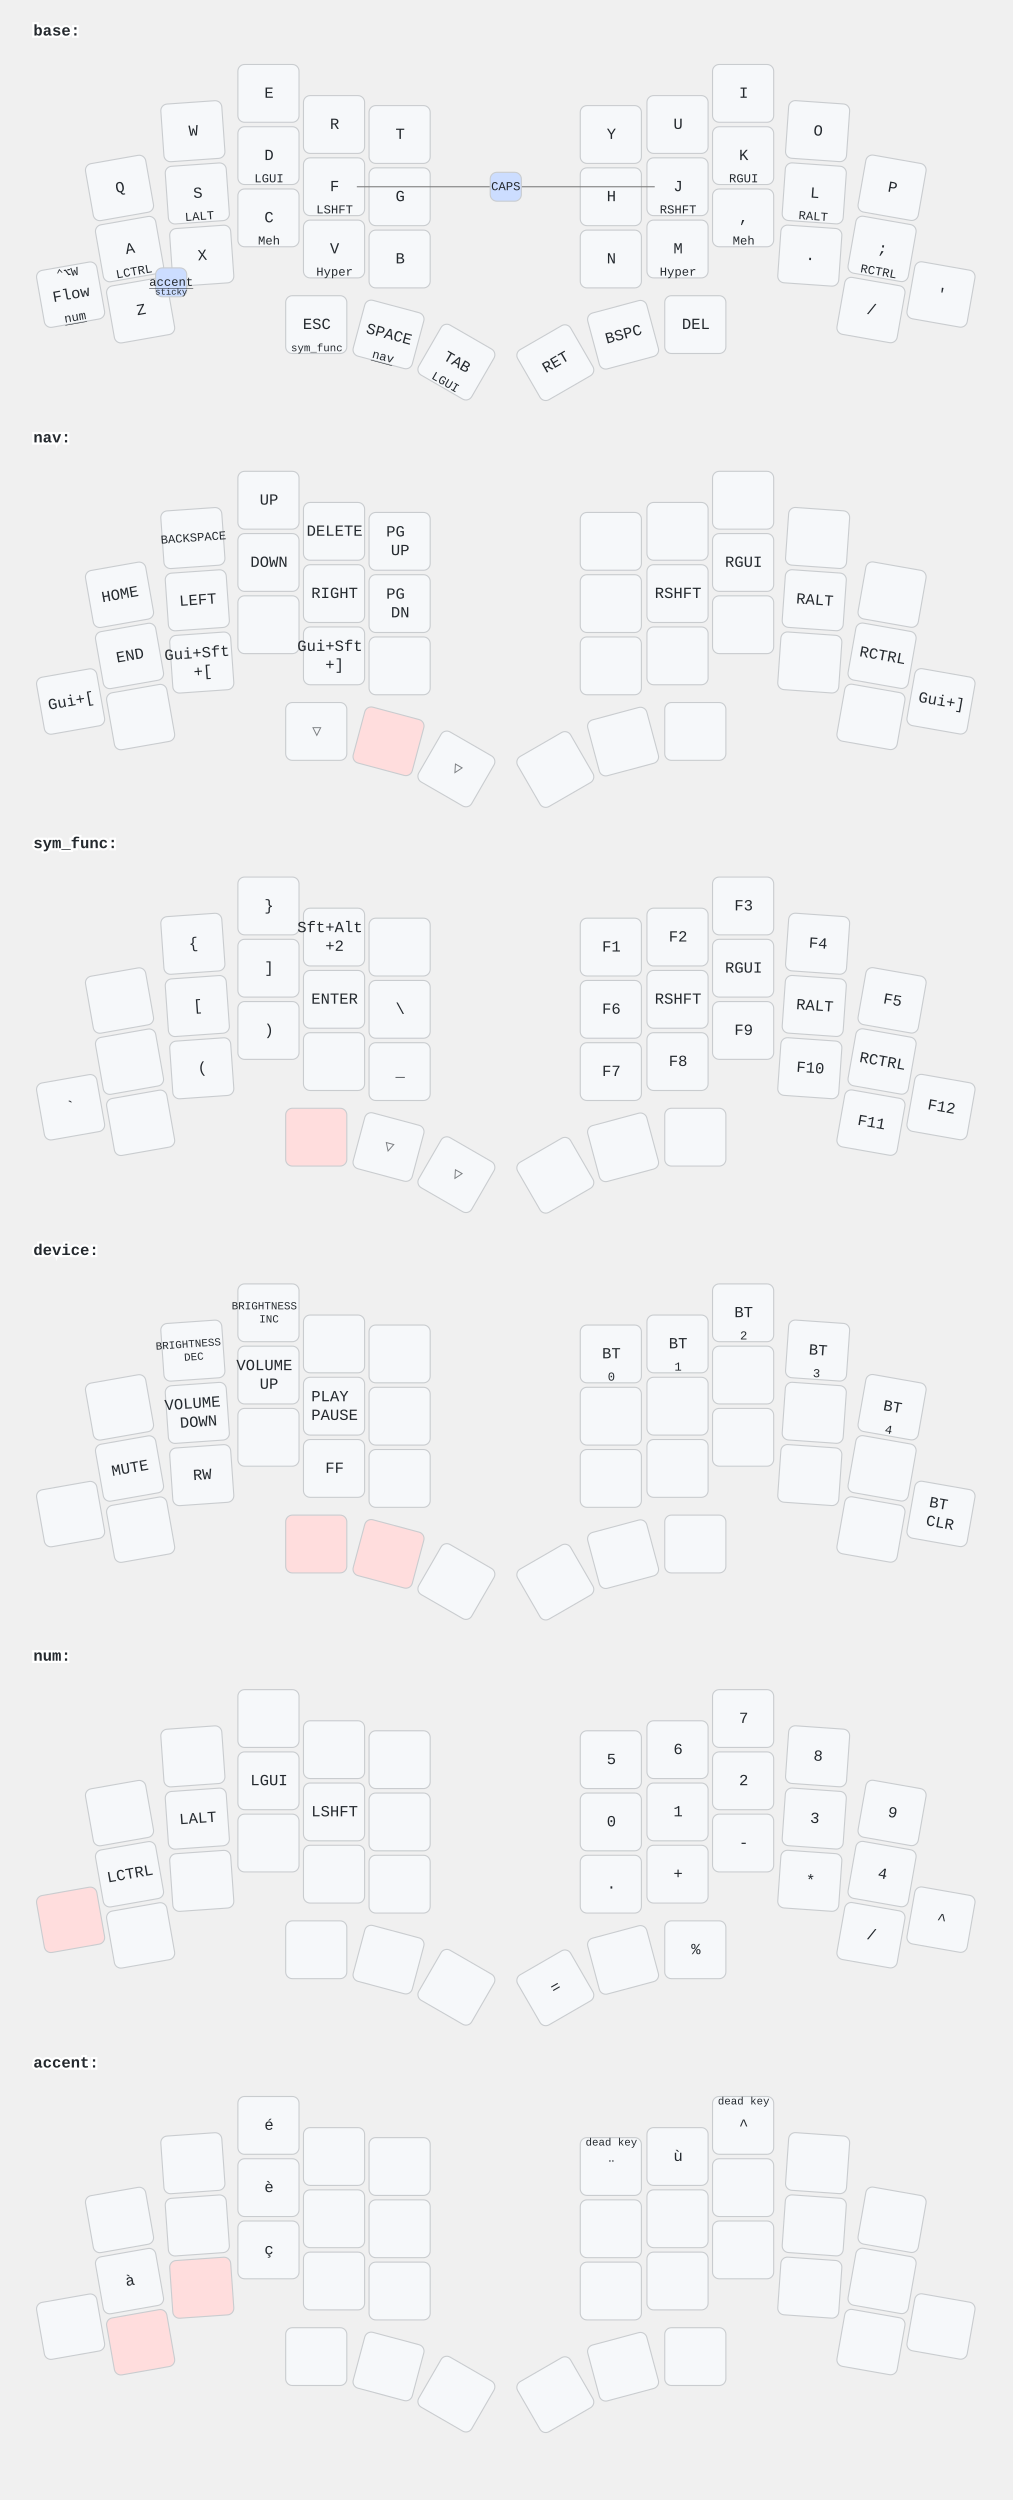
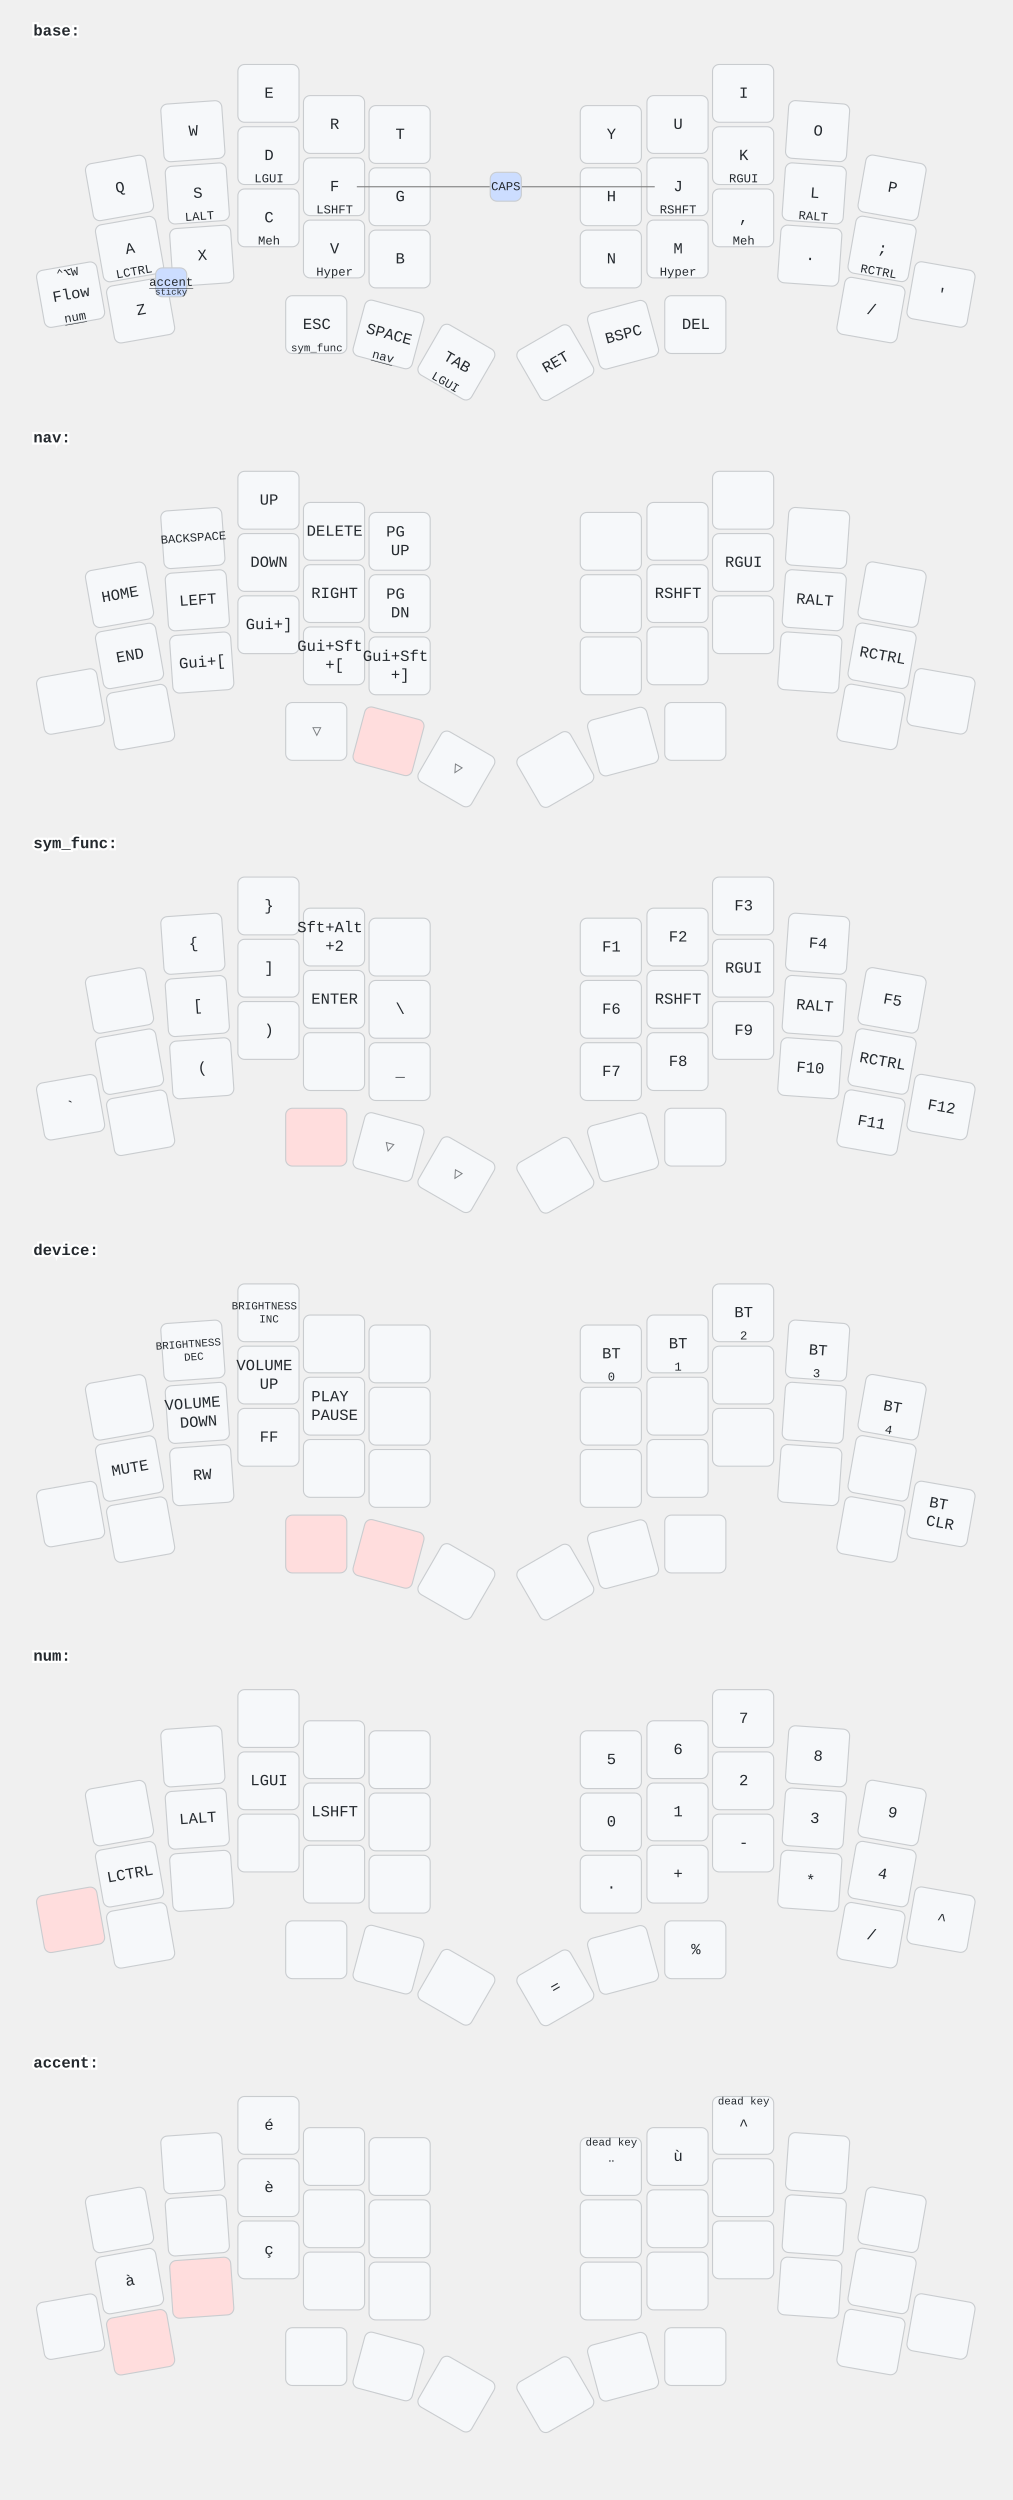
<svg xmlns="http://www.w3.org/2000/svg" width="911" height="2249" viewBox="0 0 911 2249" class="keymap">
  <style>/* inherit to force styles through use tags */
svg path {
    fill: inherit;
}

/* font and background color specifications */
svg.keymap {
    font-family: SFMono-Regular,Consolas,Liberation Mono,Menlo,monospace;
    font-size: 14px;
    font-kerning: normal;
    text-rendering: optimizeLegibility;
    fill: #24292e;
}

/* default key styling */
rect.key {
    fill: #f6f8fa;
}

rect.key, rect.combo {
    stroke: #c9cccf;
    stroke-width: 1;
}

/* default key side styling, only used is draw_key_sides is set */
rect.side {
    filter: brightness(90%);
}

/* color accent for combo boxes */
rect.combo, rect.combo-separate {
    fill: #cdf;
}

/* color accent for held keys */
rect.held, rect.combo.held {
    fill: #fdd;
}

/* color accent for ghost (optional) keys */
rect.ghost, rect.combo.ghost {
    stroke-dasharray: 4, 4;
    stroke-width: 2;
}

text {
    text-anchor: middle;
    dominant-baseline: middle;
}

/* styling for layer labels */
text.label {
    font-weight: bold;
    text-anchor: start;
    stroke: white;
    stroke-width: 4;
    paint-order: stroke;
}

/* styling for optional footer */
text.footer {
    text-anchor: end;
    dominant-baseline: auto;
    stroke: white;
    stroke-width: 4;
    paint-order: stroke;
}

/* styling for combo tap, and key non-tap label text */
text.combo, text.hold, text.shifted, text.left, text.right, text.tl, text.tr, text.bl, text.br {
    font-size: 11px;
}

text.hold, text.bl, text.br {
    text-anchor: middle;
    dominant-baseline: auto;
}

text.shifted, text.tl, text.tr {
    text-anchor: middle;
    dominant-baseline: hanging;
}

text.left, text.tl, text.bl {
    text-anchor: start;
}

text.right, text.tr, text.br {
    text-anchor: end;
}

text.layer-activator {
    text-decoration: underline;
}

/* styling for hold/shifted label text in combo box */
text.combo.hold, text.combo.shifted, text.combo.left, text.combo.right {
    font-size: 8px;
}

/* lighter symbol for transparent keys */
text.trans {
    fill: #7b7e81;
}

/* styling for combo dendrons */
path.combo {
    stroke-width: 1;
    stroke: gray;
    fill: none;
}

/* Start Tabler Icons Cleanup */
/* cannot use height/width with glyphs */
.icon-tabler &gt; path {
    fill: inherit;
    stroke: inherit;
    stroke-width: 2;
}
/* hide tabler's default box */
.icon-tabler &gt; path[stroke="none"][fill="none"] {
    visibility: hidden;
}
/* End Tabler Icons Cleanup */
</style>
  <g transform="translate(30, 0)" class="layer-base">
    <text x="0" y="28" class="label" id="base">base:</text>
    <g transform="translate(0, 56)">
      <g transform="translate(78, 113) rotate(-10.0)" class="key keypos-0">
        <rect rx="6" ry="6" x="-28" y="-26" width="55" height="52" class="key" />
        <text x="0" y="0" class="key tap">Q</text>
      </g>
      <g transform="translate(144, 62) rotate(-4.0)" class="key keypos-1">
        <rect rx="6" ry="6" x="-28" y="-26" width="55" height="52" class="key" />
        <text x="0" y="0" class="key tap">W</text>
      </g>
      <g transform="translate(212, 28)" class="key keypos-2">
        <rect rx="6" ry="6" x="-28" y="-26" width="55" height="52" class="key" />
        <text x="0" y="0" class="key tap">E</text>
      </g>
      <g transform="translate(271, 56)" class="key keypos-3">
        <rect rx="6" ry="6" x="-28" y="-26" width="55" height="52" class="key" />
        <text x="0" y="0" class="key tap">R</text>
      </g>
      <g transform="translate(330, 65)" class="key keypos-4">
        <rect rx="6" ry="6" x="-28" y="-26" width="55" height="52" class="key" />
        <text x="0" y="0" class="key tap">T</text>
      </g>
      <g transform="translate(520, 65)" class="key keypos-5">
        <rect rx="6" ry="6" x="-28" y="-26" width="55" height="52" class="key" />
        <text x="0" y="0" class="key tap">Y</text>
      </g>
      <g transform="translate(580, 56)" class="key keypos-6">
        <rect rx="6" ry="6" x="-28" y="-26" width="55" height="52" class="key" />
        <text x="0" y="0" class="key tap">U</text>
      </g>
      <g transform="translate(639, 28)" class="key keypos-7">
        <rect rx="6" ry="6" x="-28" y="-26" width="55" height="52" class="key" />
        <text x="0" y="0" class="key tap">I</text>
      </g>
      <g transform="translate(706, 62) rotate(4.0)" class="key keypos-8">
        <rect rx="6" ry="6" x="-28" y="-26" width="55" height="52" class="key" />
        <text x="0" y="0" class="key tap">O</text>
      </g>
      <g transform="translate(773, 113) rotate(10.0)" class="key keypos-9">
        <rect rx="6" ry="6" x="-28" y="-26" width="55" height="52" class="key" />
        <text x="0" y="0" class="key tap">P</text>
      </g>
      <g transform="translate(87, 168) rotate(-10.0)" class="key keypos-10">
        <rect rx="6" ry="6" x="-28" y="-26" width="55" height="52" class="key" />
        <text x="0" y="0" class="key tap">A</text>
        <text x="0" y="24" class="key hold">LCTRL</text>
      </g>
      <g transform="translate(148, 118) rotate(-4.0)" class="key keypos-11">
        <rect rx="6" ry="6" x="-28" y="-26" width="55" height="52" class="key" />
        <text x="0" y="0" class="key tap">S</text>
        <text x="0" y="24" class="key hold">LALT</text>
      </g>
      <g transform="translate(212, 84)" class="key keypos-12">
        <rect rx="6" ry="6" x="-28" y="-26" width="55" height="52" class="key" />
        <text x="0" y="0" class="key tap">D</text>
        <text x="0" y="24" class="key hold">LGUI</text>
      </g>
      <g transform="translate(271, 112)" class="key keypos-13">
        <rect rx="6" ry="6" x="-28" y="-26" width="55" height="52" class="key" />
        <text x="0" y="0" class="key tap">F</text>
        <text x="0" y="24" class="key hold">LSHFT</text>
      </g>
      <g transform="translate(330, 121)" class="key keypos-14">
        <rect rx="6" ry="6" x="-28" y="-26" width="55" height="52" class="key" />
        <text x="0" y="0" class="key tap">G</text>
      </g>
      <g transform="translate(520, 121)" class="key keypos-15">
        <rect rx="6" ry="6" x="-28" y="-26" width="55" height="52" class="key" />
        <text x="0" y="0" class="key tap">H</text>
      </g>
      <g transform="translate(580, 112)" class="key keypos-16">
        <rect rx="6" ry="6" x="-28" y="-26" width="55" height="52" class="key" />
        <text x="0" y="0" class="key tap">J</text>
        <text x="0" y="24" class="key hold">RSHFT</text>
      </g>
      <g transform="translate(639, 84)" class="key keypos-17">
        <rect rx="6" ry="6" x="-28" y="-26" width="55" height="52" class="key" />
        <text x="0" y="0" class="key tap">K</text>
        <text x="0" y="24" class="key hold">RGUI</text>
      </g>
      <g transform="translate(703, 118) rotate(4.0)" class="key keypos-18">
        <rect rx="6" ry="6" x="-28" y="-26" width="55" height="52" class="key" />
        <text x="0" y="0" class="key tap">L</text>
        <text x="0" y="24" class="key hold">RALT</text>
      </g>
      <g transform="translate(764, 168) rotate(10.0)" class="key keypos-19">
        <rect rx="6" ry="6" x="-28" y="-26" width="55" height="52" class="key" />
        <text x="0" y="0" class="key tap">;</text>
        <text x="0" y="24" class="key hold">RCTRL</text>
      </g>
      <g transform="translate(34, 209) rotate(-10.0)" class="key keypos-20">
        <rect rx="6" ry="6" x="-28" y="-26" width="55" height="52" class="key" />
        <text x="0" y="0" class="key tap">Flow</text>
        <a href="#num">
          <text x="0" y="24" class="key hold layer-activator">num</text>
        </a>
        <text x="0" y="-24" class="key shifted">⌃⌥W</text>
      </g>
      <g transform="translate(97, 223) rotate(-10.0)" class="key keypos-21">
        <rect rx="6" ry="6" x="-28" y="-26" width="55" height="52" class="key" />
        <text x="0" y="0" class="key tap">Z</text>
      </g>
      <g transform="translate(152, 174) rotate(-4.0)" class="key keypos-22">
        <rect rx="6" ry="6" x="-28" y="-26" width="55" height="52" class="key" />
        <text x="0" y="0" class="key tap">X</text>
      </g>
      <g transform="translate(212, 140)" class="key keypos-23">
        <rect rx="6" ry="6" x="-28" y="-26" width="55" height="52" class="key" />
        <text x="0" y="0" class="key tap">C</text>
        <text x="0" y="24" class="key hold">Meh</text>
      </g>
      <g transform="translate(271, 168)" class="key keypos-24">
        <rect rx="6" ry="6" x="-28" y="-26" width="55" height="52" class="key" />
        <text x="0" y="0" class="key tap">V</text>
        <text x="0" y="24" class="key hold">Hyper</text>
      </g>
      <g transform="translate(330, 177)" class="key keypos-25">
        <rect rx="6" ry="6" x="-28" y="-26" width="55" height="52" class="key" />
        <text x="0" y="0" class="key tap">B</text>
      </g>
      <g transform="translate(520, 177)" class="key keypos-26">
        <rect rx="6" ry="6" x="-28" y="-26" width="55" height="52" class="key" />
        <text x="0" y="0" class="key tap">N</text>
      </g>
      <g transform="translate(580, 168)" class="key keypos-27">
        <rect rx="6" ry="6" x="-28" y="-26" width="55" height="52" class="key" />
        <text x="0" y="0" class="key tap">M</text>
        <text x="0" y="24" class="key hold">Hyper</text>
      </g>
      <g transform="translate(639, 140)" class="key keypos-28">
        <rect rx="6" ry="6" x="-28" y="-26" width="55" height="52" class="key" />
        <text x="0" y="0" class="key tap">,</text>
        <text x="0" y="24" class="key hold">Meh</text>
      </g>
      <g transform="translate(699, 174) rotate(4.0)" class="key keypos-29">
        <rect rx="6" ry="6" x="-28" y="-26" width="55" height="52" class="key" />
        <text x="0" y="0" class="key tap">.</text>
      </g>
      <g transform="translate(754, 223) rotate(10.0)" class="key keypos-30">
        <rect rx="6" ry="6" x="-28" y="-26" width="55" height="52" class="key" />
        <text x="0" y="0" class="key tap">/</text>
      </g>
      <g transform="translate(817, 209) rotate(10.0)" class="key keypos-31">
        <rect rx="6" ry="6" x="-28" y="-26" width="55" height="52" class="key" />
        <text x="0" y="0" class="key tap">'</text>
      </g>
      <g transform="translate(255, 236)" class="key keypos-32">
        <rect rx="6" ry="6" x="-28" y="-26" width="55" height="52" class="key" />
        <text x="0" y="0" class="key tap">ESC</text>
        <a href="#sym_func">
          <text x="0" y="24" class="key hold layer-activator">
            <tspan style="font-size: 88%">sym_func</tspan>
          </text>
        </a>
      </g>
      <g transform="translate(320, 245) rotate(15.0)" class="key keypos-33">
        <rect rx="6" ry="6" x="-28" y="-26" width="55" height="52" class="key" />
        <text x="0" y="0" class="key tap">SPACE</text>
        <a href="#nav">
          <text x="0" y="24" class="key hold layer-activator">nav</text>
        </a>
      </g>
      <g transform="translate(381, 270) rotate(30.0)" class="key keypos-34">
        <rect rx="6" ry="6" x="-28" y="-26" width="55" height="52" class="key" />
        <text x="0" y="0" class="key tap">TAB</text>
        <text x="0" y="24" class="key hold">LGUI</text>
      </g>
      <g transform="translate(470, 270) rotate(-30.0)" class="key keypos-35">
        <rect rx="6" ry="6" x="-28" y="-26" width="55" height="52" class="key" />
        <text x="0" y="0" class="key tap">RET</text>
      </g>
      <g transform="translate(531, 245) rotate(-15.0)" class="key keypos-36">
        <rect rx="6" ry="6" x="-28" y="-26" width="55" height="52" class="key" />
        <text x="0" y="0" class="key tap">BSPC</text>
      </g>
      <g transform="translate(596, 236)" class="key keypos-37">
        <rect rx="6" ry="6" x="-28" y="-26" width="55" height="52" class="key" />
        <text x="0" y="0" class="key tap">DEL</text>
      </g>
      <g class="combo combopos-0">
        <path d="M425,112 l-134,0" class="combo" />
        <path d="M425,112 l134,0" class="combo" />
        <rect rx="6" ry="6" x="411" y="99" width="28" height="26" class="combo" />
        <text x="425" y="112" class="combo tap">CAPS</text>
      </g>
      <g class="combo combopos-1">
        <rect rx="6" ry="6" x="110" y="185" width="28" height="26" class="combo" />
        <a href="#accent">
          <text x="124" y="198" class="combo tap layer-activator">accent</text>
        </a>
        <text x="124" y="209" class="combo hold">sticky</text>
      </g>
    </g>
  </g>
  <g transform="translate(30, 366)" class="layer-nav">
    <text x="0" y="28" class="label" id="nav">nav:</text>
    <g transform="translate(0, 56)">
      <g transform="translate(78, 113) rotate(-10.0)" class="key keypos-0">
        <rect rx="6" ry="6" x="-28" y="-26" width="55" height="52" class="key" />
        <text x="0" y="0" class="key tap">HOME</text>
      </g>
      <g transform="translate(144, 62) rotate(-4.0)" class="key keypos-1">
        <rect rx="6" ry="6" x="-28" y="-26" width="55" height="52" class="key" />
        <text x="0" y="0" class="key tap">
          <tspan style="font-size: 78%">BACKSPACE</tspan>
        </text>
      </g>
      <g transform="translate(212, 28)" class="key keypos-2">
        <rect rx="6" ry="6" x="-28" y="-26" width="55" height="52" class="key" />
        <text x="0" y="0" class="key tap">UP</text>
      </g>
      <g transform="translate(271, 56)" class="key keypos-3">
        <rect rx="6" ry="6" x="-28" y="-26" width="55" height="52" class="key" />
        <text x="0" y="0" class="key tap">DELETE</text>
      </g>
      <g transform="translate(330, 65)" class="key keypos-4">
        <rect rx="6" ry="6" x="-28" y="-26" width="55" height="52" class="key" />
        <text x="0" y="0" class="key tap">
          <tspan x="0" dy="-0.6em">PG</tspan>
          <tspan x="0" dy="1.2em">UP</tspan>
        </text>
      </g>
      <g transform="translate(520, 65)" class="key keypos-5">
        <rect rx="6" ry="6" x="-28" y="-26" width="55" height="52" class="key" />
      </g>
      <g transform="translate(580, 56)" class="key keypos-6">
        <rect rx="6" ry="6" x="-28" y="-26" width="55" height="52" class="key" />
      </g>
      <g transform="translate(639, 28)" class="key keypos-7">
        <rect rx="6" ry="6" x="-28" y="-26" width="55" height="52" class="key" />
      </g>
      <g transform="translate(706, 62) rotate(4.0)" class="key keypos-8">
        <rect rx="6" ry="6" x="-28" y="-26" width="55" height="52" class="key" />
      </g>
      <g transform="translate(773, 113) rotate(10.0)" class="key keypos-9">
        <rect rx="6" ry="6" x="-28" y="-26" width="55" height="52" class="key" />
      </g>
      <g transform="translate(87, 168) rotate(-10.0)" class="key keypos-10">
        <rect rx="6" ry="6" x="-28" y="-26" width="55" height="52" class="key" />
        <text x="0" y="0" class="key tap">END</text>
      </g>
      <g transform="translate(148, 118) rotate(-4.0)" class="key keypos-11">
        <rect rx="6" ry="6" x="-28" y="-26" width="55" height="52" class="key" />
        <text x="0" y="0" class="key tap">LEFT</text>
      </g>
      <g transform="translate(212, 84)" class="key keypos-12">
        <rect rx="6" ry="6" x="-28" y="-26" width="55" height="52" class="key" />
        <text x="0" y="0" class="key tap">DOWN</text>
      </g>
      <g transform="translate(271, 112)" class="key keypos-13">
        <rect rx="6" ry="6" x="-28" y="-26" width="55" height="52" class="key" />
        <text x="0" y="0" class="key tap">RIGHT</text>
      </g>
      <g transform="translate(330, 121)" class="key keypos-14">
        <rect rx="6" ry="6" x="-28" y="-26" width="55" height="52" class="key" />
        <text x="0" y="0" class="key tap">
          <tspan x="0" dy="-0.6em">PG</tspan>
          <tspan x="0" dy="1.2em">DN</tspan>
        </text>
      </g>
      <g transform="translate(520, 121)" class="key keypos-15">
        <rect rx="6" ry="6" x="-28" y="-26" width="55" height="52" class="key" />
      </g>
      <g transform="translate(580, 112)" class="key keypos-16">
        <rect rx="6" ry="6" x="-28" y="-26" width="55" height="52" class="key" />
        <text x="0" y="0" class="key tap">RSHFT</text>
      </g>
      <g transform="translate(639, 84)" class="key keypos-17">
        <rect rx="6" ry="6" x="-28" y="-26" width="55" height="52" class="key" />
        <text x="0" y="0" class="key tap">RGUI</text>
      </g>
      <g transform="translate(703, 118) rotate(4.0)" class="key keypos-18">
        <rect rx="6" ry="6" x="-28" y="-26" width="55" height="52" class="key" />
        <text x="0" y="0" class="key tap">RALT</text>
      </g>
      <g transform="translate(764, 168) rotate(10.0)" class="key keypos-19">
        <rect rx="6" ry="6" x="-28" y="-26" width="55" height="52" class="key" />
        <text x="0" y="0" class="key tap">RCTRL</text>
      </g>
      <g transform="translate(34, 209) rotate(-10.0)" class="key keypos-20">
        <rect rx="6" ry="6" x="-28" y="-26" width="55" height="52" class="key" />
+       </g>
+       <g transform="translate(97, 223) rotate(-10.0)" class="key keypos-21">
+         <rect rx="6" ry="6" x="-28" y="-26" width="55" height="52" class="key" />
+       </g>
+       <g transform="translate(152, 174) rotate(-4.0)" class="key keypos-22">
+         <rect rx="6" ry="6" x="-28" y="-26" width="55" height="52" class="key" />
        <text x="0" y="0" class="key tap">Gui+[</text>
      </g>
-       <g transform="translate(97, 223) rotate(-10.0)" class="key keypos-21">
-         <rect rx="6" ry="6" x="-28" y="-26" width="55" height="52" class="key" />
-       </g>
-       <g transform="translate(152, 174) rotate(-4.0)" class="key keypos-22">
+       <g transform="translate(212, 140)" class="key keypos-23">
+         <rect rx="6" ry="6" x="-28" y="-26" width="55" height="52" class="key" />
+         <text x="0" y="0" class="key tap">Gui+]</text>
+       </g>
+       <g transform="translate(271, 168)" class="key keypos-24">
        <rect rx="6" ry="6" x="-28" y="-26" width="55" height="52" class="key" />
        <text x="0" y="0" class="key tap">
          <tspan x="0" dy="-0.6em">Gui+Sft</tspan>
          <tspan x="0" dy="1.2em">+[</tspan>
        </text>
      </g>
-       <g transform="translate(212, 140)" class="key keypos-23">
-         <rect rx="6" ry="6" x="-28" y="-26" width="55" height="52" class="key" />
-       </g>
-       <g transform="translate(271, 168)" class="key keypos-24">
+       <g transform="translate(330, 177)" class="key keypos-25">
        <rect rx="6" ry="6" x="-28" y="-26" width="55" height="52" class="key" />
        <text x="0" y="0" class="key tap">
          <tspan x="0" dy="-0.6em">Gui+Sft</tspan>
          <tspan x="0" dy="1.2em">+]</tspan>
        </text>
      </g>
-       <g transform="translate(330, 177)" class="key keypos-25">
-         <rect rx="6" ry="6" x="-28" y="-26" width="55" height="52" class="key" />
-       </g>
      <g transform="translate(520, 177)" class="key keypos-26">
        <rect rx="6" ry="6" x="-28" y="-26" width="55" height="52" class="key" />
      </g>
      <g transform="translate(580, 168)" class="key keypos-27">
        <rect rx="6" ry="6" x="-28" y="-26" width="55" height="52" class="key" />
      </g>
      <g transform="translate(639, 140)" class="key keypos-28">
        <rect rx="6" ry="6" x="-28" y="-26" width="55" height="52" class="key" />
      </g>
      <g transform="translate(699, 174) rotate(4.0)" class="key keypos-29">
        <rect rx="6" ry="6" x="-28" y="-26" width="55" height="52" class="key" />
      </g>
      <g transform="translate(754, 223) rotate(10.0)" class="key keypos-30">
        <rect rx="6" ry="6" x="-28" y="-26" width="55" height="52" class="key" />
      </g>
      <g transform="translate(817, 209) rotate(10.0)" class="key keypos-31">
        <rect rx="6" ry="6" x="-28" y="-26" width="55" height="52" class="key" />
-         <text x="0" y="0" class="key tap">Gui+]</text>
      </g>
      <g transform="translate(255, 236)" class="key trans keypos-32">
        <rect rx="6" ry="6" x="-28" y="-26" width="55" height="52" class="key trans" />
        <text x="0" y="0" class="key trans tap">▽</text>
      </g>
      <g transform="translate(320, 245) rotate(15.0)" class="key held keypos-33">
        <rect rx="6" ry="6" x="-28" y="-26" width="55" height="52" class="key held" />
      </g>
      <g transform="translate(381, 270) rotate(30.0)" class="key trans keypos-34">
        <rect rx="6" ry="6" x="-28" y="-26" width="55" height="52" class="key trans" />
        <text x="0" y="0" class="key trans tap">▽</text>
      </g>
      <g transform="translate(470, 270) rotate(-30.0)" class="key keypos-35">
        <rect rx="6" ry="6" x="-28" y="-26" width="55" height="52" class="key" />
      </g>
      <g transform="translate(531, 245) rotate(-15.0)" class="key keypos-36">
        <rect rx="6" ry="6" x="-28" y="-26" width="55" height="52" class="key" />
      </g>
      <g transform="translate(596, 236)" class="key keypos-37">
        <rect rx="6" ry="6" x="-28" y="-26" width="55" height="52" class="key" />
      </g>
    </g>
  </g>
  <g transform="translate(30, 731)" class="layer-sym_func">
    <text x="0" y="28" class="label" id="sym_func">sym_func:</text>
    <g transform="translate(0, 56)">
      <g transform="translate(78, 113) rotate(-10.0)" class="key keypos-0">
        <rect rx="6" ry="6" x="-28" y="-26" width="55" height="52" class="key" />
      </g>
      <g transform="translate(144, 62) rotate(-4.0)" class="key keypos-1">
        <rect rx="6" ry="6" x="-28" y="-26" width="55" height="52" class="key" />
        <text x="0" y="0" class="key tap">{</text>
      </g>
      <g transform="translate(212, 28)" class="key keypos-2">
        <rect rx="6" ry="6" x="-28" y="-26" width="55" height="52" class="key" />
        <text x="0" y="0" class="key tap">}</text>
      </g>
      <g transform="translate(271, 56)" class="key keypos-3">
        <rect rx="6" ry="6" x="-28" y="-26" width="55" height="52" class="key" />
        <text x="0" y="0" class="key tap">
          <tspan x="0" dy="-0.6em">Sft+Alt</tspan>
          <tspan x="0" dy="1.2em">+2</tspan>
        </text>
      </g>
      <g transform="translate(330, 65)" class="key keypos-4">
        <rect rx="6" ry="6" x="-28" y="-26" width="55" height="52" class="key" />
      </g>
      <g transform="translate(520, 65)" class="key keypos-5">
        <rect rx="6" ry="6" x="-28" y="-26" width="55" height="52" class="key" />
        <text x="0" y="0" class="key tap">F1</text>
      </g>
      <g transform="translate(580, 56)" class="key keypos-6">
        <rect rx="6" ry="6" x="-28" y="-26" width="55" height="52" class="key" />
        <text x="0" y="0" class="key tap">F2</text>
      </g>
      <g transform="translate(639, 28)" class="key keypos-7">
        <rect rx="6" ry="6" x="-28" y="-26" width="55" height="52" class="key" />
        <text x="0" y="0" class="key tap">F3</text>
      </g>
      <g transform="translate(706, 62) rotate(4.0)" class="key keypos-8">
        <rect rx="6" ry="6" x="-28" y="-26" width="55" height="52" class="key" />
        <text x="0" y="0" class="key tap">F4</text>
      </g>
      <g transform="translate(773, 113) rotate(10.0)" class="key keypos-9">
        <rect rx="6" ry="6" x="-28" y="-26" width="55" height="52" class="key" />
        <text x="0" y="0" class="key tap">F5</text>
      </g>
      <g transform="translate(87, 168) rotate(-10.0)" class="key keypos-10">
        <rect rx="6" ry="6" x="-28" y="-26" width="55" height="52" class="key" />
      </g>
      <g transform="translate(148, 118) rotate(-4.0)" class="key keypos-11">
        <rect rx="6" ry="6" x="-28" y="-26" width="55" height="52" class="key" />
        <text x="0" y="0" class="key tap">[</text>
      </g>
      <g transform="translate(212, 84)" class="key keypos-12">
        <rect rx="6" ry="6" x="-28" y="-26" width="55" height="52" class="key" />
        <text x="0" y="0" class="key tap">]</text>
      </g>
      <g transform="translate(271, 112)" class="key keypos-13">
        <rect rx="6" ry="6" x="-28" y="-26" width="55" height="52" class="key" />
        <text x="0" y="0" class="key tap">ENTER</text>
      </g>
      <g transform="translate(330, 121)" class="key keypos-14">
        <rect rx="6" ry="6" x="-28" y="-26" width="55" height="52" class="key" />
        <text x="0" y="0" class="key tap">\</text>
      </g>
      <g transform="translate(520, 121)" class="key keypos-15">
        <rect rx="6" ry="6" x="-28" y="-26" width="55" height="52" class="key" />
        <text x="0" y="0" class="key tap">F6</text>
      </g>
      <g transform="translate(580, 112)" class="key keypos-16">
        <rect rx="6" ry="6" x="-28" y="-26" width="55" height="52" class="key" />
        <text x="0" y="0" class="key tap">RSHFT</text>
      </g>
      <g transform="translate(639, 84)" class="key keypos-17">
        <rect rx="6" ry="6" x="-28" y="-26" width="55" height="52" class="key" />
        <text x="0" y="0" class="key tap">RGUI</text>
      </g>
      <g transform="translate(703, 118) rotate(4.0)" class="key keypos-18">
        <rect rx="6" ry="6" x="-28" y="-26" width="55" height="52" class="key" />
        <text x="0" y="0" class="key tap">RALT</text>
      </g>
      <g transform="translate(764, 168) rotate(10.0)" class="key keypos-19">
        <rect rx="6" ry="6" x="-28" y="-26" width="55" height="52" class="key" />
        <text x="0" y="0" class="key tap">RCTRL</text>
      </g>
      <g transform="translate(34, 209) rotate(-10.0)" class="key keypos-20">
        <rect rx="6" ry="6" x="-28" y="-26" width="55" height="52" class="key" />
        <text x="0" y="0" class="key tap">`</text>
      </g>
      <g transform="translate(97, 223) rotate(-10.0)" class="key keypos-21">
        <rect rx="6" ry="6" x="-28" y="-26" width="55" height="52" class="key" />
      </g>
      <g transform="translate(152, 174) rotate(-4.0)" class="key keypos-22">
        <rect rx="6" ry="6" x="-28" y="-26" width="55" height="52" class="key" />
        <text x="0" y="0" class="key tap">(</text>
      </g>
      <g transform="translate(212, 140)" class="key keypos-23">
        <rect rx="6" ry="6" x="-28" y="-26" width="55" height="52" class="key" />
        <text x="0" y="0" class="key tap">)</text>
      </g>
      <g transform="translate(271, 168)" class="key keypos-24">
        <rect rx="6" ry="6" x="-28" y="-26" width="55" height="52" class="key" />
      </g>
      <g transform="translate(330, 177)" class="key keypos-25">
        <rect rx="6" ry="6" x="-28" y="-26" width="55" height="52" class="key" />
        <text x="0" y="0" class="key tap">_</text>
      </g>
      <g transform="translate(520, 177)" class="key keypos-26">
        <rect rx="6" ry="6" x="-28" y="-26" width="55" height="52" class="key" />
        <text x="0" y="0" class="key tap">F7</text>
      </g>
      <g transform="translate(580, 168)" class="key keypos-27">
        <rect rx="6" ry="6" x="-28" y="-26" width="55" height="52" class="key" />
        <text x="0" y="0" class="key tap">F8</text>
      </g>
      <g transform="translate(639, 140)" class="key keypos-28">
        <rect rx="6" ry="6" x="-28" y="-26" width="55" height="52" class="key" />
        <text x="0" y="0" class="key tap">F9</text>
      </g>
      <g transform="translate(699, 174) rotate(4.0)" class="key keypos-29">
        <rect rx="6" ry="6" x="-28" y="-26" width="55" height="52" class="key" />
        <text x="0" y="0" class="key tap">F10</text>
      </g>
      <g transform="translate(754, 223) rotate(10.0)" class="key keypos-30">
        <rect rx="6" ry="6" x="-28" y="-26" width="55" height="52" class="key" />
        <text x="0" y="0" class="key tap">F11</text>
      </g>
      <g transform="translate(817, 209) rotate(10.0)" class="key keypos-31">
        <rect rx="6" ry="6" x="-28" y="-26" width="55" height="52" class="key" />
        <text x="0" y="0" class="key tap">F12</text>
      </g>
      <g transform="translate(255, 236)" class="key held keypos-32">
        <rect rx="6" ry="6" x="-28" y="-26" width="55" height="52" class="key held" />
      </g>
      <g transform="translate(320, 245) rotate(15.0)" class="key trans keypos-33">
        <rect rx="6" ry="6" x="-28" y="-26" width="55" height="52" class="key trans" />
        <text x="0" y="0" class="key trans tap">▽</text>
      </g>
      <g transform="translate(381, 270) rotate(30.0)" class="key trans keypos-34">
        <rect rx="6" ry="6" x="-28" y="-26" width="55" height="52" class="key trans" />
        <text x="0" y="0" class="key trans tap">▽</text>
      </g>
      <g transform="translate(470, 270) rotate(-30.0)" class="key keypos-35">
        <rect rx="6" ry="6" x="-28" y="-26" width="55" height="52" class="key" />
      </g>
      <g transform="translate(531, 245) rotate(-15.0)" class="key keypos-36">
        <rect rx="6" ry="6" x="-28" y="-26" width="55" height="52" class="key" />
      </g>
      <g transform="translate(596, 236)" class="key keypos-37">
        <rect rx="6" ry="6" x="-28" y="-26" width="55" height="52" class="key" />
      </g>
    </g>
  </g>
  <g transform="translate(30, 1097)" class="layer-device">
    <text x="0" y="28" class="label" id="device">device:</text>
    <g transform="translate(0, 56)">
      <g transform="translate(78, 113) rotate(-10.0)" class="key keypos-0">
        <rect rx="6" ry="6" x="-28" y="-26" width="55" height="52" class="key" />
      </g>
      <g transform="translate(144, 62) rotate(-4.0)" class="key keypos-1">
        <rect rx="6" ry="6" x="-28" y="-26" width="55" height="52" class="key" />
        <text x="0" y="0" class="key tap">
          <tspan x="0" dy="-0.6em" style="font-size: 70%">BRIGHTNESS</tspan>
          <tspan x="0" dy="1.2em" style="font-size: 70%">DEC</tspan>
        </text>
      </g>
      <g transform="translate(212, 28)" class="key keypos-2">
        <rect rx="6" ry="6" x="-28" y="-26" width="55" height="52" class="key" />
        <text x="0" y="0" class="key tap">
          <tspan x="0" dy="-0.6em" style="font-size: 70%">BRIGHTNESS</tspan>
          <tspan x="0" dy="1.2em" style="font-size: 70%">INC</tspan>
        </text>
      </g>
      <g transform="translate(271, 56)" class="key keypos-3">
        <rect rx="6" ry="6" x="-28" y="-26" width="55" height="52" class="key" />
      </g>
      <g transform="translate(330, 65)" class="key keypos-4">
        <rect rx="6" ry="6" x="-28" y="-26" width="55" height="52" class="key" />
      </g>
      <g transform="translate(520, 65)" class="key keypos-5">
        <rect rx="6" ry="6" x="-28" y="-26" width="55" height="52" class="key" />
        <text x="0" y="0" class="key tap">BT</text>
        <text x="0" y="24" class="key hold">0</text>
      </g>
      <g transform="translate(580, 56)" class="key keypos-6">
        <rect rx="6" ry="6" x="-28" y="-26" width="55" height="52" class="key" />
        <text x="0" y="0" class="key tap">BT</text>
        <text x="0" y="24" class="key hold">1</text>
      </g>
      <g transform="translate(639, 28)" class="key keypos-7">
        <rect rx="6" ry="6" x="-28" y="-26" width="55" height="52" class="key" />
        <text x="0" y="0" class="key tap">BT</text>
        <text x="0" y="24" class="key hold">2</text>
      </g>
      <g transform="translate(706, 62) rotate(4.0)" class="key keypos-8">
        <rect rx="6" ry="6" x="-28" y="-26" width="55" height="52" class="key" />
        <text x="0" y="0" class="key tap">BT</text>
        <text x="0" y="24" class="key hold">3</text>
      </g>
      <g transform="translate(773, 113) rotate(10.0)" class="key keypos-9">
        <rect rx="6" ry="6" x="-28" y="-26" width="55" height="52" class="key" />
        <text x="0" y="0" class="key tap">BT</text>
        <text x="0" y="24" class="key hold">4</text>
      </g>
      <g transform="translate(87, 168) rotate(-10.0)" class="key keypos-10">
        <rect rx="6" ry="6" x="-28" y="-26" width="55" height="52" class="key" />
        <text x="0" y="0" class="key tap">MUTE</text>
      </g>
      <g transform="translate(148, 118) rotate(-4.0)" class="key keypos-11">
        <rect rx="6" ry="6" x="-28" y="-26" width="55" height="52" class="key" />
        <text x="0" y="0" class="key tap">
          <tspan x="0" dy="-0.6em">VOLUME</tspan>
          <tspan x="0" dy="1.2em">DOWN</tspan>
        </text>
      </g>
      <g transform="translate(212, 84)" class="key keypos-12">
        <rect rx="6" ry="6" x="-28" y="-26" width="55" height="52" class="key" />
        <text x="0" y="0" class="key tap">
          <tspan x="0" dy="-0.6em">VOLUME</tspan>
          <tspan x="0" dy="1.2em">UP</tspan>
        </text>
      </g>
      <g transform="translate(271, 112)" class="key keypos-13">
        <rect rx="6" ry="6" x="-28" y="-26" width="55" height="52" class="key" />
        <text x="0" y="0" class="key tap">
          <tspan x="0" dy="-0.6em">PLAY</tspan>
          <tspan x="0" dy="1.2em">PAUSE</tspan>
        </text>
      </g>
      <g transform="translate(330, 121)" class="key keypos-14">
        <rect rx="6" ry="6" x="-28" y="-26" width="55" height="52" class="key" />
      </g>
      <g transform="translate(520, 121)" class="key keypos-15">
        <rect rx="6" ry="6" x="-28" y="-26" width="55" height="52" class="key" />
      </g>
      <g transform="translate(580, 112)" class="key keypos-16">
        <rect rx="6" ry="6" x="-28" y="-26" width="55" height="52" class="key" />
      </g>
      <g transform="translate(639, 84)" class="key keypos-17">
        <rect rx="6" ry="6" x="-28" y="-26" width="55" height="52" class="key" />
      </g>
      <g transform="translate(703, 118) rotate(4.0)" class="key keypos-18">
        <rect rx="6" ry="6" x="-28" y="-26" width="55" height="52" class="key" />
      </g>
      <g transform="translate(764, 168) rotate(10.0)" class="key keypos-19">
        <rect rx="6" ry="6" x="-28" y="-26" width="55" height="52" class="key" />
      </g>
      <g transform="translate(34, 209) rotate(-10.0)" class="key keypos-20">
        <rect rx="6" ry="6" x="-28" y="-26" width="55" height="52" class="key" />
      </g>
      <g transform="translate(97, 223) rotate(-10.0)" class="key keypos-21">
        <rect rx="6" ry="6" x="-28" y="-26" width="55" height="52" class="key" />
      </g>
      <g transform="translate(152, 174) rotate(-4.0)" class="key keypos-22">
        <rect rx="6" ry="6" x="-28" y="-26" width="55" height="52" class="key" />
        <text x="0" y="0" class="key tap">RW</text>
      </g>
      <g transform="translate(212, 140)" class="key keypos-23">
        <rect rx="6" ry="6" x="-28" y="-26" width="55" height="52" class="key" />
+         <text x="0" y="0" class="key tap">FF</text>
      </g>
      <g transform="translate(271, 168)" class="key keypos-24">
        <rect rx="6" ry="6" x="-28" y="-26" width="55" height="52" class="key" />
-         <text x="0" y="0" class="key tap">FF</text>
      </g>
      <g transform="translate(330, 177)" class="key keypos-25">
        <rect rx="6" ry="6" x="-28" y="-26" width="55" height="52" class="key" />
      </g>
      <g transform="translate(520, 177)" class="key keypos-26">
        <rect rx="6" ry="6" x="-28" y="-26" width="55" height="52" class="key" />
      </g>
      <g transform="translate(580, 168)" class="key keypos-27">
        <rect rx="6" ry="6" x="-28" y="-26" width="55" height="52" class="key" />
      </g>
      <g transform="translate(639, 140)" class="key keypos-28">
        <rect rx="6" ry="6" x="-28" y="-26" width="55" height="52" class="key" />
      </g>
      <g transform="translate(699, 174) rotate(4.0)" class="key keypos-29">
        <rect rx="6" ry="6" x="-28" y="-26" width="55" height="52" class="key" />
      </g>
      <g transform="translate(754, 223) rotate(10.0)" class="key keypos-30">
        <rect rx="6" ry="6" x="-28" y="-26" width="55" height="52" class="key" />
      </g>
      <g transform="translate(817, 209) rotate(10.0)" class="key keypos-31">
        <rect rx="6" ry="6" x="-28" y="-26" width="55" height="52" class="key" />
        <text x="0" y="0" class="key tap">
          <tspan x="0" dy="-0.6em">BT</tspan>
          <tspan x="0" dy="1.2em">CLR</tspan>
        </text>
      </g>
      <g transform="translate(255, 236)" class="key held keypos-32">
        <rect rx="6" ry="6" x="-28" y="-26" width="55" height="52" class="key held" />
      </g>
      <g transform="translate(320, 245) rotate(15.0)" class="key held keypos-33">
        <rect rx="6" ry="6" x="-28" y="-26" width="55" height="52" class="key held" />
      </g>
      <g transform="translate(381, 270) rotate(30.0)" class="key keypos-34">
        <rect rx="6" ry="6" x="-28" y="-26" width="55" height="52" class="key" />
      </g>
      <g transform="translate(470, 270) rotate(-30.0)" class="key keypos-35">
        <rect rx="6" ry="6" x="-28" y="-26" width="55" height="52" class="key" />
      </g>
      <g transform="translate(531, 245) rotate(-15.0)" class="key keypos-36">
        <rect rx="6" ry="6" x="-28" y="-26" width="55" height="52" class="key" />
      </g>
      <g transform="translate(596, 236)" class="key keypos-37">
        <rect rx="6" ry="6" x="-28" y="-26" width="55" height="52" class="key" />
      </g>
    </g>
  </g>
  <g transform="translate(30, 1462)" class="layer-num">
    <text x="0" y="28" class="label" id="num">num:</text>
    <g transform="translate(0, 56)">
      <g transform="translate(78, 113) rotate(-10.0)" class="key keypos-0">
        <rect rx="6" ry="6" x="-28" y="-26" width="55" height="52" class="key" />
      </g>
      <g transform="translate(144, 62) rotate(-4.0)" class="key keypos-1">
        <rect rx="6" ry="6" x="-28" y="-26" width="55" height="52" class="key" />
      </g>
      <g transform="translate(212, 28)" class="key keypos-2">
        <rect rx="6" ry="6" x="-28" y="-26" width="55" height="52" class="key" />
      </g>
      <g transform="translate(271, 56)" class="key keypos-3">
        <rect rx="6" ry="6" x="-28" y="-26" width="55" height="52" class="key" />
      </g>
      <g transform="translate(330, 65)" class="key keypos-4">
        <rect rx="6" ry="6" x="-28" y="-26" width="55" height="52" class="key" />
      </g>
      <g transform="translate(520, 65)" class="key keypos-5">
        <rect rx="6" ry="6" x="-28" y="-26" width="55" height="52" class="key" />
        <text x="0" y="0" class="key tap">5</text>
      </g>
      <g transform="translate(580, 56)" class="key keypos-6">
        <rect rx="6" ry="6" x="-28" y="-26" width="55" height="52" class="key" />
        <text x="0" y="0" class="key tap">6</text>
      </g>
      <g transform="translate(639, 28)" class="key keypos-7">
        <rect rx="6" ry="6" x="-28" y="-26" width="55" height="52" class="key" />
        <text x="0" y="0" class="key tap">7</text>
      </g>
      <g transform="translate(706, 62) rotate(4.0)" class="key keypos-8">
        <rect rx="6" ry="6" x="-28" y="-26" width="55" height="52" class="key" />
        <text x="0" y="0" class="key tap">8</text>
      </g>
      <g transform="translate(773, 113) rotate(10.0)" class="key keypos-9">
        <rect rx="6" ry="6" x="-28" y="-26" width="55" height="52" class="key" />
        <text x="0" y="0" class="key tap">9</text>
      </g>
      <g transform="translate(87, 168) rotate(-10.0)" class="key keypos-10">
        <rect rx="6" ry="6" x="-28" y="-26" width="55" height="52" class="key" />
        <text x="0" y="0" class="key tap">LCTRL</text>
      </g>
      <g transform="translate(148, 118) rotate(-4.0)" class="key keypos-11">
        <rect rx="6" ry="6" x="-28" y="-26" width="55" height="52" class="key" />
        <text x="0" y="0" class="key tap">LALT</text>
      </g>
      <g transform="translate(212, 84)" class="key keypos-12">
        <rect rx="6" ry="6" x="-28" y="-26" width="55" height="52" class="key" />
        <text x="0" y="0" class="key tap">LGUI</text>
      </g>
      <g transform="translate(271, 112)" class="key keypos-13">
        <rect rx="6" ry="6" x="-28" y="-26" width="55" height="52" class="key" />
        <text x="0" y="0" class="key tap">LSHFT</text>
      </g>
      <g transform="translate(330, 121)" class="key keypos-14">
        <rect rx="6" ry="6" x="-28" y="-26" width="55" height="52" class="key" />
      </g>
      <g transform="translate(520, 121)" class="key keypos-15">
        <rect rx="6" ry="6" x="-28" y="-26" width="55" height="52" class="key" />
        <text x="0" y="0" class="key tap">0</text>
      </g>
      <g transform="translate(580, 112)" class="key keypos-16">
        <rect rx="6" ry="6" x="-28" y="-26" width="55" height="52" class="key" />
        <text x="0" y="0" class="key tap">1</text>
      </g>
      <g transform="translate(639, 84)" class="key keypos-17">
        <rect rx="6" ry="6" x="-28" y="-26" width="55" height="52" class="key" />
        <text x="0" y="0" class="key tap">2</text>
      </g>
      <g transform="translate(703, 118) rotate(4.0)" class="key keypos-18">
        <rect rx="6" ry="6" x="-28" y="-26" width="55" height="52" class="key" />
        <text x="0" y="0" class="key tap">3</text>
      </g>
      <g transform="translate(764, 168) rotate(10.0)" class="key keypos-19">
        <rect rx="6" ry="6" x="-28" y="-26" width="55" height="52" class="key" />
        <text x="0" y="0" class="key tap">4</text>
      </g>
      <g transform="translate(34, 209) rotate(-10.0)" class="key held keypos-20">
        <rect rx="6" ry="6" x="-28" y="-26" width="55" height="52" class="key held" />
      </g>
      <g transform="translate(97, 223) rotate(-10.0)" class="key keypos-21">
        <rect rx="6" ry="6" x="-28" y="-26" width="55" height="52" class="key" />
      </g>
      <g transform="translate(152, 174) rotate(-4.0)" class="key keypos-22">
        <rect rx="6" ry="6" x="-28" y="-26" width="55" height="52" class="key" />
      </g>
      <g transform="translate(212, 140)" class="key keypos-23">
        <rect rx="6" ry="6" x="-28" y="-26" width="55" height="52" class="key" />
      </g>
      <g transform="translate(271, 168)" class="key keypos-24">
        <rect rx="6" ry="6" x="-28" y="-26" width="55" height="52" class="key" />
      </g>
      <g transform="translate(330, 177)" class="key keypos-25">
        <rect rx="6" ry="6" x="-28" y="-26" width="55" height="52" class="key" />
      </g>
      <g transform="translate(520, 177)" class="key keypos-26">
        <rect rx="6" ry="6" x="-28" y="-26" width="55" height="52" class="key" />
        <text x="0" y="0" class="key tap">.</text>
      </g>
      <g transform="translate(580, 168)" class="key keypos-27">
        <rect rx="6" ry="6" x="-28" y="-26" width="55" height="52" class="key" />
        <text x="0" y="0" class="key tap">+</text>
      </g>
      <g transform="translate(639, 140)" class="key keypos-28">
        <rect rx="6" ry="6" x="-28" y="-26" width="55" height="52" class="key" />
        <text x="0" y="0" class="key tap">-</text>
      </g>
      <g transform="translate(699, 174) rotate(4.0)" class="key keypos-29">
        <rect rx="6" ry="6" x="-28" y="-26" width="55" height="52" class="key" />
        <text x="0" y="0" class="key tap">*</text>
      </g>
      <g transform="translate(754, 223) rotate(10.0)" class="key keypos-30">
        <rect rx="6" ry="6" x="-28" y="-26" width="55" height="52" class="key" />
        <text x="0" y="0" class="key tap">/</text>
      </g>
      <g transform="translate(817, 209) rotate(10.0)" class="key keypos-31">
        <rect rx="6" ry="6" x="-28" y="-26" width="55" height="52" class="key" />
        <text x="0" y="0" class="key tap">^</text>
      </g>
      <g transform="translate(255, 236)" class="key keypos-32">
        <rect rx="6" ry="6" x="-28" y="-26" width="55" height="52" class="key" />
      </g>
      <g transform="translate(320, 245) rotate(15.0)" class="key keypos-33">
        <rect rx="6" ry="6" x="-28" y="-26" width="55" height="52" class="key" />
      </g>
      <g transform="translate(381, 270) rotate(30.0)" class="key keypos-34">
        <rect rx="6" ry="6" x="-28" y="-26" width="55" height="52" class="key" />
      </g>
      <g transform="translate(470, 270) rotate(-30.0)" class="key keypos-35">
        <rect rx="6" ry="6" x="-28" y="-26" width="55" height="52" class="key" />
        <text x="0" y="0" class="key tap">=</text>
      </g>
      <g transform="translate(531, 245) rotate(-15.0)" class="key keypos-36">
        <rect rx="6" ry="6" x="-28" y="-26" width="55" height="52" class="key" />
      </g>
      <g transform="translate(596, 236)" class="key keypos-37">
        <rect rx="6" ry="6" x="-28" y="-26" width="55" height="52" class="key" />
        <text x="0" y="0" class="key tap">%</text>
      </g>
    </g>
  </g>
  <g transform="translate(30, 1828)" class="layer-accent">
    <text x="0" y="28" class="label" id="accent">accent:</text>
    <g transform="translate(0, 56)">
      <g transform="translate(78, 113) rotate(-10.0)" class="key keypos-0">
        <rect rx="6" ry="6" x="-28" y="-26" width="55" height="52" class="key" />
      </g>
      <g transform="translate(144, 62) rotate(-4.0)" class="key keypos-1">
        <rect rx="6" ry="6" x="-28" y="-26" width="55" height="52" class="key" />
      </g>
      <g transform="translate(212, 28)" class="key keypos-2">
        <rect rx="6" ry="6" x="-28" y="-26" width="55" height="52" class="key" />
        <text x="0" y="0" class="key tap">é</text>
      </g>
      <g transform="translate(271, 56)" class="key keypos-3">
        <rect rx="6" ry="6" x="-28" y="-26" width="55" height="52" class="key" />
      </g>
      <g transform="translate(330, 65)" class="key keypos-4">
        <rect rx="6" ry="6" x="-28" y="-26" width="55" height="52" class="key" />
      </g>
      <g transform="translate(520, 65)" class="key keypos-5">
        <rect rx="6" ry="6" x="-28" y="-26" width="55" height="52" class="key" />
        <text x="0" y="0" class="key tap">¨</text>
        <text x="0" y="-24" class="key shifted">
          <tspan style="font-size: 88%">dead key</tspan>
        </text>
      </g>
      <g transform="translate(580, 56)" class="key keypos-6">
        <rect rx="6" ry="6" x="-28" y="-26" width="55" height="52" class="key" />
        <text x="0" y="0" class="key tap">ù</text>
      </g>
      <g transform="translate(639, 28)" class="key keypos-7">
        <rect rx="6" ry="6" x="-28" y="-26" width="55" height="52" class="key" />
        <text x="0" y="0" class="key tap">^</text>
        <text x="0" y="-24" class="key shifted">
          <tspan style="font-size: 88%">dead key</tspan>
        </text>
      </g>
      <g transform="translate(706, 62) rotate(4.0)" class="key keypos-8">
        <rect rx="6" ry="6" x="-28" y="-26" width="55" height="52" class="key" />
      </g>
      <g transform="translate(773, 113) rotate(10.0)" class="key keypos-9">
        <rect rx="6" ry="6" x="-28" y="-26" width="55" height="52" class="key" />
      </g>
      <g transform="translate(87, 168) rotate(-10.0)" class="key keypos-10">
        <rect rx="6" ry="6" x="-28" y="-26" width="55" height="52" class="key" />
        <text x="0" y="0" class="key tap">à</text>
      </g>
      <g transform="translate(148, 118) rotate(-4.0)" class="key keypos-11">
        <rect rx="6" ry="6" x="-28" y="-26" width="55" height="52" class="key" />
      </g>
      <g transform="translate(212, 84)" class="key keypos-12">
        <rect rx="6" ry="6" x="-28" y="-26" width="55" height="52" class="key" />
        <text x="0" y="0" class="key tap">è</text>
      </g>
      <g transform="translate(271, 112)" class="key keypos-13">
        <rect rx="6" ry="6" x="-28" y="-26" width="55" height="52" class="key" />
      </g>
      <g transform="translate(330, 121)" class="key keypos-14">
        <rect rx="6" ry="6" x="-28" y="-26" width="55" height="52" class="key" />
      </g>
      <g transform="translate(520, 121)" class="key keypos-15">
        <rect rx="6" ry="6" x="-28" y="-26" width="55" height="52" class="key" />
      </g>
      <g transform="translate(580, 112)" class="key keypos-16">
        <rect rx="6" ry="6" x="-28" y="-26" width="55" height="52" class="key" />
      </g>
      <g transform="translate(639, 84)" class="key keypos-17">
        <rect rx="6" ry="6" x="-28" y="-26" width="55" height="52" class="key" />
      </g>
      <g transform="translate(703, 118) rotate(4.0)" class="key keypos-18">
        <rect rx="6" ry="6" x="-28" y="-26" width="55" height="52" class="key" />
      </g>
      <g transform="translate(764, 168) rotate(10.0)" class="key keypos-19">
        <rect rx="6" ry="6" x="-28" y="-26" width="55" height="52" class="key" />
      </g>
      <g transform="translate(34, 209) rotate(-10.0)" class="key keypos-20">
        <rect rx="6" ry="6" x="-28" y="-26" width="55" height="52" class="key" />
      </g>
      <g transform="translate(97, 223) rotate(-10.0)" class="key held keypos-21">
        <rect rx="6" ry="6" x="-28" y="-26" width="55" height="52" class="key held" />
      </g>
      <g transform="translate(152, 174) rotate(-4.0)" class="key held keypos-22">
        <rect rx="6" ry="6" x="-28" y="-26" width="55" height="52" class="key held" />
      </g>
      <g transform="translate(212, 140)" class="key keypos-23">
        <rect rx="6" ry="6" x="-28" y="-26" width="55" height="52" class="key" />
        <text x="0" y="0" class="key tap">ç</text>
      </g>
      <g transform="translate(271, 168)" class="key keypos-24">
        <rect rx="6" ry="6" x="-28" y="-26" width="55" height="52" class="key" />
      </g>
      <g transform="translate(330, 177)" class="key keypos-25">
        <rect rx="6" ry="6" x="-28" y="-26" width="55" height="52" class="key" />
      </g>
      <g transform="translate(520, 177)" class="key keypos-26">
        <rect rx="6" ry="6" x="-28" y="-26" width="55" height="52" class="key" />
      </g>
      <g transform="translate(580, 168)" class="key keypos-27">
        <rect rx="6" ry="6" x="-28" y="-26" width="55" height="52" class="key" />
      </g>
      <g transform="translate(639, 140)" class="key keypos-28">
        <rect rx="6" ry="6" x="-28" y="-26" width="55" height="52" class="key" />
      </g>
      <g transform="translate(699, 174) rotate(4.0)" class="key keypos-29">
        <rect rx="6" ry="6" x="-28" y="-26" width="55" height="52" class="key" />
      </g>
      <g transform="translate(754, 223) rotate(10.0)" class="key keypos-30">
        <rect rx="6" ry="6" x="-28" y="-26" width="55" height="52" class="key" />
      </g>
      <g transform="translate(817, 209) rotate(10.0)" class="key keypos-31">
        <rect rx="6" ry="6" x="-28" y="-26" width="55" height="52" class="key" />
      </g>
      <g transform="translate(255, 236)" class="key keypos-32">
        <rect rx="6" ry="6" x="-28" y="-26" width="55" height="52" class="key" />
      </g>
      <g transform="translate(320, 245) rotate(15.0)" class="key keypos-33">
        <rect rx="6" ry="6" x="-28" y="-26" width="55" height="52" class="key" />
      </g>
      <g transform="translate(381, 270) rotate(30.0)" class="key keypos-34">
        <rect rx="6" ry="6" x="-28" y="-26" width="55" height="52" class="key" />
      </g>
      <g transform="translate(470, 270) rotate(-30.0)" class="key keypos-35">
        <rect rx="6" ry="6" x="-28" y="-26" width="55" height="52" class="key" />
      </g>
      <g transform="translate(531, 245) rotate(-15.0)" class="key keypos-36">
        <rect rx="6" ry="6" x="-28" y="-26" width="55" height="52" class="key" />
      </g>
      <g transform="translate(596, 236)" class="key keypos-37">
        <rect rx="6" ry="6" x="-28" y="-26" width="55" height="52" class="key" />
      </g>
    </g>
  </g>
</svg>
